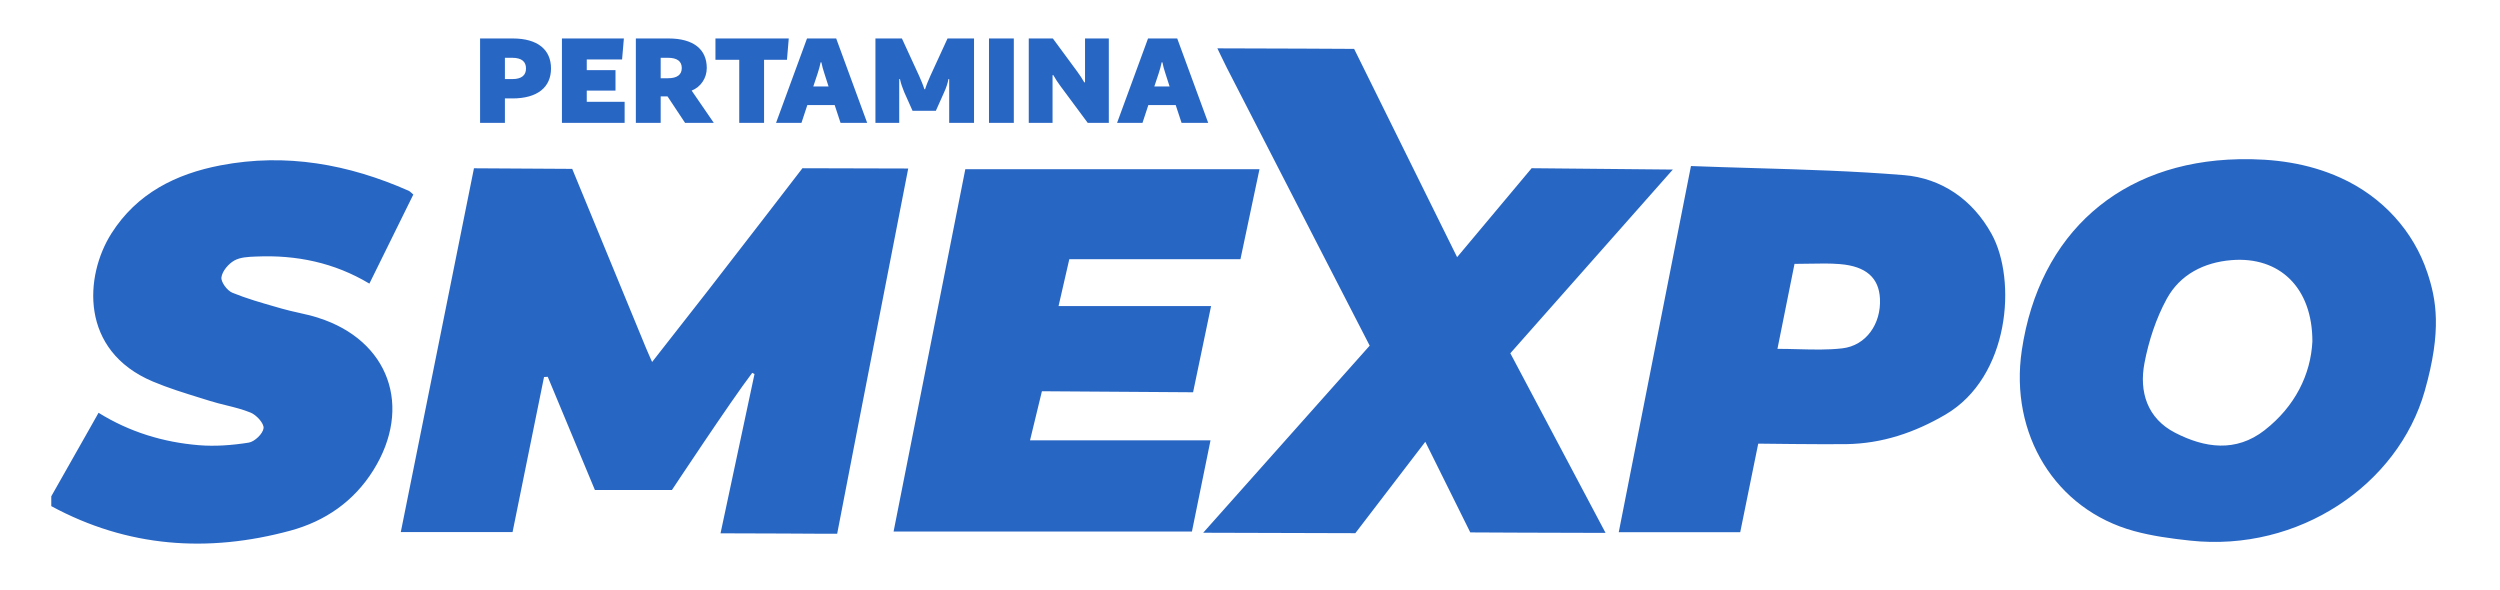
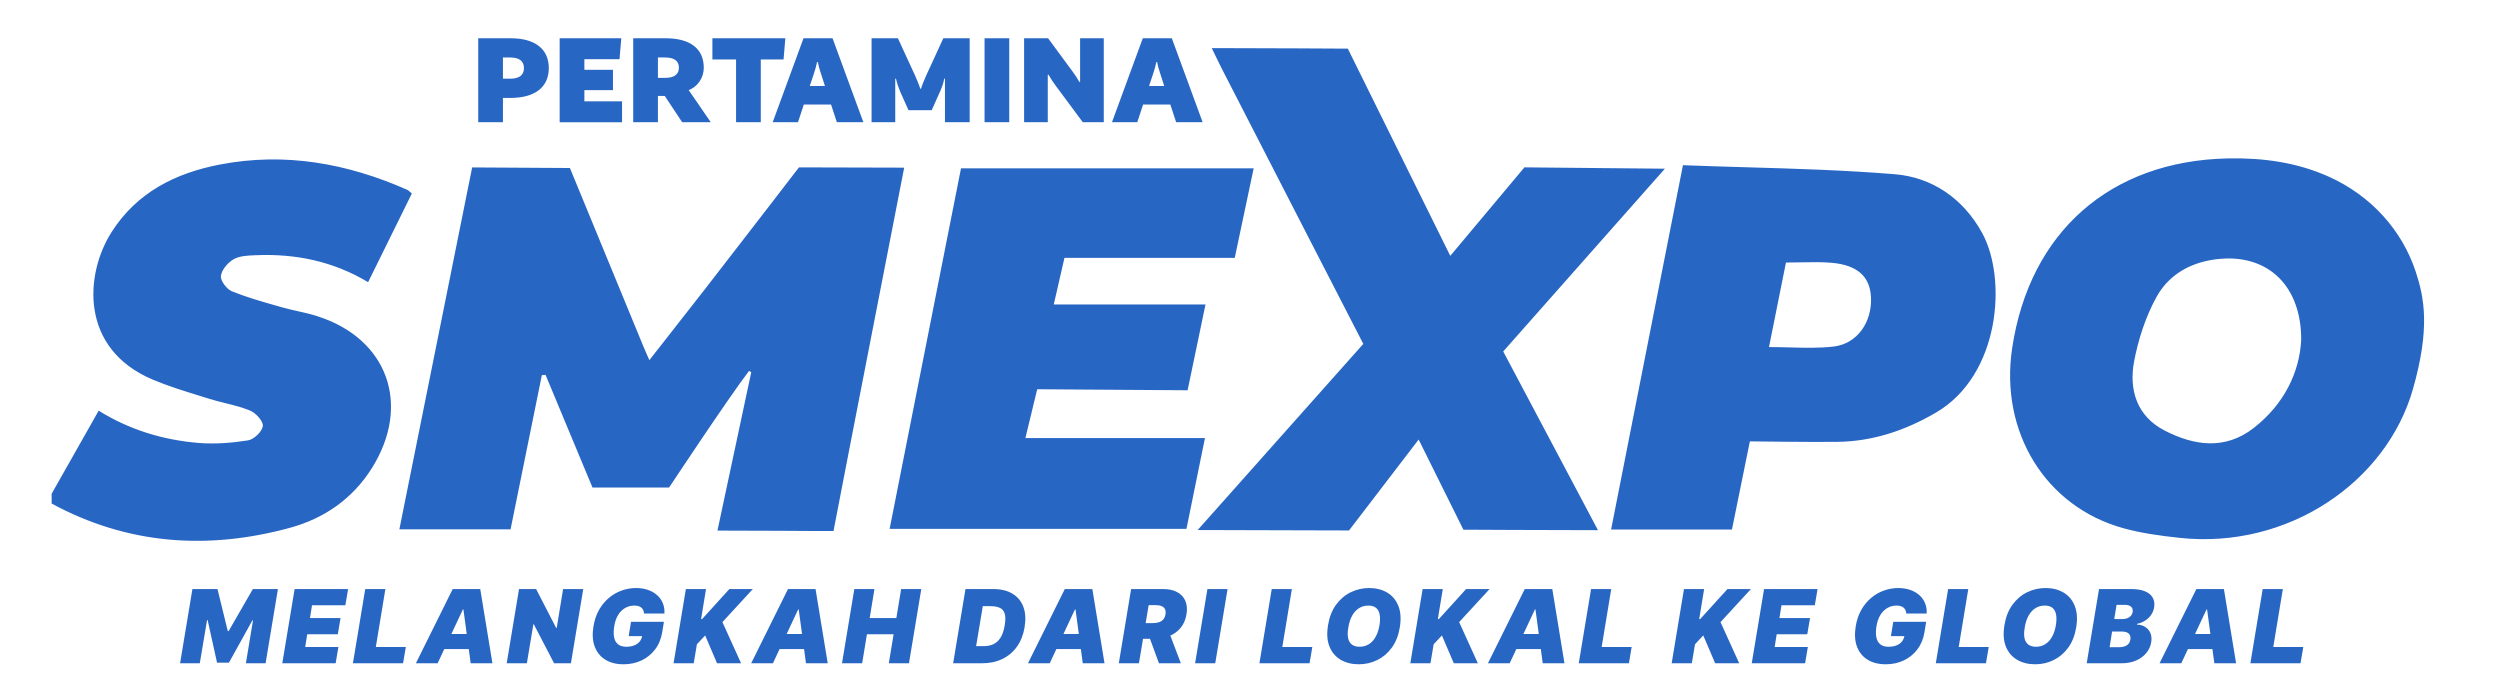
- <svg xmlns="http://www.w3.org/2000/svg" width="195" height="46" viewBox="0 0 195 46" fill="none">
-   <path fill-rule="evenodd" clip-rule="evenodd" d="M119.468 13.12L130.481 13.226L130.482 13.224C130.482 13.224 121.988 22.827 117.806 27.554L120.648 32.915L120.669 32.956C122.169 35.786 123.68 38.635 125.234 41.566C121.775 41.566 114.682 41.528 114.682 41.528L111.174 34.459L105.715 41.588L93.849 41.554L106.836 26.961C106.836 26.961 99.247 12.226 95.693 5.289C95.542 4.996 95.401 4.7 95.233 4.35L95.233 4.35L95.233 4.35L95.231 4.346C95.147 4.17 95.056 3.981 94.955 3.771C98.519 3.771 105.622 3.813 105.622 3.813L113.655 20.059L119.468 13.12ZM182.554 13.863C185.857 15.354 188.259 18.05 189.326 21.247L189.328 21.249C190.03 23.353 190.481 25.753 189.125 30.51C187.041 37.818 179.307 43.081 170.836 42.168C169.365 42.01 167.876 41.81 166.452 41.42C160.327 39.744 156.722 33.876 157.703 27.309C159.065 18.192 165.395 12.615 174.605 12.42C177.351 12.362 180.025 12.721 182.554 13.863ZM169.666 33.759C171.972 34.944 174.398 35.299 176.635 33.56L176.636 33.558C179.02 31.704 180.239 29.199 180.366 26.636C180.374 22.424 177.793 19.99 174.068 20.289C171.908 20.462 170.042 21.413 169.008 23.306C168.17 24.838 167.599 26.587 167.27 28.311C166.839 30.565 167.484 32.638 169.666 33.759ZM23.271 24.389L23.271 24.389L23.271 24.389L23.271 24.389L23.271 24.389C23.795 24.507 24.319 24.625 24.829 24.787V24.791C30.347 26.543 32.213 31.739 29.113 36.69C27.59 39.124 25.347 40.657 22.653 41.389C16.215 43.136 9.955 42.701 4 39.478V38.71C4.704 37.469 5.407 36.228 6.109 34.988L6.109 34.987L6.11 34.987L6.874 33.638L7.687 32.197C10.107 33.699 12.731 34.493 15.494 34.724C16.786 34.831 18.117 34.729 19.399 34.525C19.862 34.451 20.506 33.832 20.558 33.4C20.604 33.028 20.006 32.371 19.552 32.185C18.937 31.933 18.287 31.772 17.636 31.611L17.636 31.611C17.215 31.507 16.793 31.403 16.38 31.273C16.122 31.192 15.863 31.112 15.604 31.032C14.364 30.648 13.121 30.264 11.929 29.762C6.191 27.348 6.594 21.515 8.69 18.21C10.678 15.077 13.72 13.564 17.209 12.896C22.299 11.921 27.177 12.803 31.877 14.88C31.945 14.911 32.003 14.963 32.082 15.034L32.082 15.034C32.126 15.074 32.177 15.12 32.24 15.172L32.173 15.309C31.069 17.547 29.966 19.784 28.812 22.122C26.063 20.475 23.111 19.877 20.006 20.009L19.926 20.012C19.358 20.036 18.736 20.061 18.273 20.323C17.818 20.581 17.336 21.145 17.272 21.63C17.222 21.999 17.719 22.667 18.122 22.833C19.233 23.286 20.394 23.618 21.552 23.949L21.552 23.949C21.698 23.991 21.845 24.033 21.991 24.075C22.413 24.196 22.842 24.293 23.271 24.389L23.271 24.389L23.271 24.389L23.271 24.389L23.271 24.389ZM62.589 13.124C62.589 13.124 57.456 19.801 55.256 22.623C54.263 23.898 53.266 25.169 52.242 26.475L52.241 26.477L52.239 26.479C51.787 27.056 51.329 27.64 50.864 28.235C50.796 28.08 50.735 27.944 50.68 27.819L50.68 27.819L50.679 27.819C50.569 27.571 50.48 27.371 50.397 27.167C48.619 22.834 44.633 13.172 44.633 13.172L36.969 13.126C36.969 13.126 33.168 32.021 31.262 41.5H39.98C40.799 37.466 41.617 33.437 42.434 29.407L42.724 29.39C43.954 32.332 46.403 38.221 46.403 38.221H52.41C52.41 38.221 57.027 31.24 58.674 29.082C58.704 29.097 58.733 29.112 58.763 29.128C58.792 29.143 58.822 29.159 58.851 29.174C58.405 31.265 57.959 33.355 57.509 35.467L57.503 35.496L57.501 35.507C57.073 37.512 56.641 39.536 56.201 41.599C58.938 41.599 63.941 41.631 63.941 41.631H65.299C65.299 41.631 67.653 29.439 68.716 24.045C69.422 20.458 70.841 13.144 70.841 13.144L62.591 13.122L62.589 13.124ZM148.499 13.659C144.625 13.341 140.734 13.226 136.814 13.111C135.18 13.063 133.54 13.015 131.895 12.951C130.746 18.78 129.614 24.52 128.485 30.242L126.262 41.513H135.737L137.142 34.604C137.142 34.604 142.104 34.67 144.017 34.642C146.802 34.602 149.335 33.747 151.739 32.342C156.766 29.404 157.325 21.841 155.345 18.25C153.861 15.559 151.434 13.9 148.499 13.658V13.659ZM143.695 27.171C142.578 27.299 141.445 27.269 140.268 27.238C139.735 27.224 139.194 27.21 138.641 27.21C139.003 25.41 139.354 23.663 139.698 21.946L139.972 20.583C140.374 20.583 140.765 20.576 141.147 20.568C141.966 20.552 142.745 20.536 143.518 20.6C145.564 20.768 146.556 21.676 146.637 23.294C146.735 25.253 145.564 26.958 143.695 27.171ZM81.269 30.517C81.269 30.517 80.606 33.255 80.341 34.35L80.343 34.347H94.42C93.922 36.788 93.455 39.076 92.97 41.462H69.699C70.314 38.357 70.927 35.259 71.54 32.162C72.788 25.858 74.036 19.556 75.295 13.197H98.24C97.761 15.462 97.3 17.64 96.82 19.911L96.756 20.216H83.406C83.123 21.447 82.861 22.589 82.568 23.871H94.464L93.06 30.597L81.269 30.517Z" fill="#2866C4" />
-   <path fill-rule="evenodd" clip-rule="evenodd" d="M39.966 7.676H39.383V9.582H37.446V3H39.991C41.94 3 42.979 3.876 42.979 5.339C42.979 6.802 41.928 7.678 39.968 7.678L39.966 7.676ZM39.955 4.507H39.383V6.169H39.955C40.703 6.169 41.029 5.859 41.029 5.339C41.029 4.818 40.703 4.508 39.955 4.508V4.507ZM48.522 4.64H45.767V5.471H48.009V7.067H45.767V7.943H48.721V9.584H43.831V3H48.662L48.522 4.64ZM55.676 9.582L53.949 7.067H53.95C54.65 6.791 55.128 6.103 55.128 5.306C55.128 3.842 54.09 3 52.141 3H49.596V9.582H51.533V7.521H52.069L53.434 9.582H55.676ZM51.533 4.507H52.105V4.508C52.806 4.508 53.179 4.774 53.179 5.306C53.179 5.837 52.804 6.103 52.105 6.103H51.533V4.507ZM57.661 9.582V4.662H55.805V3H61.523L61.383 4.662H59.597V9.582H57.661ZM65.106 8.197L65.562 9.582H67.639L65.223 3H62.947L60.532 9.582H62.515L62.971 8.197H65.106ZM64.068 4.861C64.126 5.15 64.196 5.416 64.301 5.726L64.628 6.745H63.437L63.776 5.726C63.88 5.415 63.95 5.149 64.009 4.861H64.068ZM75.974 9.582H74.037V6.169H73.978C73.919 6.501 73.814 6.813 73.651 7.178L72.998 8.64H71.178L70.525 7.178C70.385 6.846 70.268 6.501 70.198 6.169H70.139V9.582H68.284V3H70.349L71.68 5.892C71.832 6.224 72.019 6.679 72.1 6.956H72.159C72.241 6.679 72.428 6.224 72.579 5.892L73.908 3H75.974V9.582ZM77.141 9.582H79.078V3H77.141V9.582ZM86.488 9.582H84.842L82.706 6.701C82.507 6.435 82.321 6.147 82.157 5.858H82.099V9.582H80.243V3H82.122L84.025 5.583C84.223 5.848 84.41 6.136 84.573 6.424H84.632V3H86.488V9.582ZM91.706 8.197L92.162 9.582H94.239L91.823 3H89.547L87.132 9.582H89.115L89.57 8.197H91.706ZM90.668 4.861C90.725 5.15 90.796 5.416 90.901 5.726L91.228 6.745H90.037L90.376 5.726C90.48 5.415 90.55 5.149 90.609 4.861H90.668Z" fill="#2866C4" />
+ <svg xmlns="http://www.w3.org/2000/svg" width="196" height="54" viewBox="0 0 196 54" fill="none">
+   <path fill-rule="evenodd" clip-rule="evenodd" d="M119.516 13.12L130.528 13.226L130.53 13.224C130.53 13.224 122.036 22.827 117.853 27.554L120.695 32.915L120.717 32.956C122.217 35.786 123.728 38.635 125.281 41.566C121.823 41.566 114.73 41.528 114.73 41.528L111.222 34.459L105.763 41.588L93.897 41.554L106.883 26.961C106.883 26.961 99.295 12.226 95.741 5.289C95.59 4.996 95.448 4.7 95.281 4.35L95.281 4.35L95.281 4.35L95.279 4.346C95.195 4.17 95.104 3.981 95.002 3.771C98.566 3.771 105.669 3.813 105.669 3.813L113.702 20.059L119.516 13.12ZM182.602 13.863C185.905 15.354 188.307 18.05 189.374 21.247L189.376 21.249C190.078 23.353 190.529 25.753 189.173 30.51C187.089 37.818 179.355 43.081 170.884 42.168C169.412 42.01 167.924 41.81 166.5 41.42C160.375 39.744 156.77 33.876 157.751 27.309C159.113 18.192 165.443 12.615 174.653 12.42C177.399 12.362 180.072 12.721 182.602 13.863ZM169.714 33.759C172.02 34.944 174.445 35.299 176.683 33.56L176.684 33.558C179.068 31.704 180.286 29.199 180.414 26.636C180.422 22.424 177.841 19.99 174.116 20.289C171.956 20.462 170.09 21.413 169.056 23.306C168.218 24.838 167.647 26.587 167.318 28.311C166.887 30.565 167.532 32.638 169.714 33.759ZM23.319 24.389L23.319 24.389L23.319 24.389L23.319 24.389L23.319 24.389C23.843 24.507 24.367 24.625 24.877 24.787V24.791C30.395 26.543 32.261 31.739 29.161 36.69C27.638 39.124 25.395 40.657 22.701 41.389C16.263 43.136 10.003 42.701 4.048 39.478V38.71C4.752 37.469 5.454 36.228 6.157 34.988L6.157 34.987L6.157 34.987L6.922 33.638L7.735 32.197C10.155 33.699 12.779 34.493 15.542 34.724C16.834 34.831 18.165 34.729 19.447 34.525C19.91 34.451 20.554 33.832 20.606 33.4C20.652 33.028 20.054 32.371 19.599 32.185C18.985 31.933 18.335 31.772 17.684 31.611L17.684 31.611C17.263 31.507 16.841 31.403 16.428 31.273C16.17 31.192 15.911 31.112 15.652 31.032C14.412 30.648 13.169 30.264 11.977 29.762C6.239 27.348 6.642 21.515 8.738 18.21C10.726 15.077 13.768 13.564 17.257 12.896C22.347 11.921 27.225 12.803 31.925 14.88C31.993 14.911 32.051 14.963 32.13 15.034L32.13 15.034C32.174 15.074 32.225 15.12 32.288 15.172L32.221 15.309C31.117 17.547 30.014 19.784 28.86 22.122C26.111 20.475 23.159 19.877 20.054 20.009L19.974 20.012C19.406 20.036 18.783 20.061 18.321 20.323C17.866 20.581 17.384 21.145 17.32 21.63C17.27 21.999 17.767 22.667 18.17 22.833C19.281 23.286 20.442 23.618 21.6 23.949L21.6 23.949C21.746 23.991 21.892 24.033 22.038 24.075C22.46 24.196 22.89 24.293 23.319 24.389L23.319 24.389L23.319 24.389L23.319 24.389L23.319 24.389ZM62.637 13.124C62.637 13.124 57.504 19.801 55.304 22.623C54.31 23.898 53.314 25.169 52.29 26.475L52.289 26.477L52.287 26.479C51.835 27.056 51.377 27.64 50.911 28.235C50.843 28.08 50.783 27.944 50.727 27.819L50.727 27.819L50.727 27.819C50.617 27.571 50.528 27.371 50.445 27.167C48.667 22.834 44.681 13.172 44.681 13.172L37.017 13.126C37.017 13.126 33.216 32.021 31.31 41.5H40.028C40.847 37.466 41.664 33.437 42.482 29.407L42.771 29.39C44.002 32.332 46.45 38.221 46.45 38.221H52.457C52.457 38.221 57.075 31.24 58.722 29.082C58.752 29.097 58.781 29.112 58.811 29.128C58.84 29.143 58.87 29.159 58.899 29.174C58.453 31.265 58.007 33.355 57.557 35.467L57.551 35.496L57.548 35.507C57.121 37.512 56.689 39.536 56.249 41.599C58.986 41.599 63.988 41.631 63.988 41.631H65.346C65.346 41.631 67.7 29.439 68.763 24.045C69.47 20.458 70.888 13.144 70.888 13.144L62.639 13.122L62.637 13.124ZM148.547 13.659C144.673 13.341 140.781 13.226 136.862 13.111C135.228 13.063 133.588 13.015 131.943 12.951C130.794 18.78 129.662 24.52 128.533 30.242L126.31 41.513H135.785L137.19 34.604C137.19 34.604 142.151 34.67 144.065 34.642C146.85 34.602 149.383 33.747 151.787 32.342C156.814 29.404 157.372 21.841 155.393 18.25C153.909 15.559 151.482 13.9 148.547 13.658V13.659ZM143.743 27.171C142.626 27.299 141.493 27.269 140.316 27.238C139.783 27.224 139.242 27.21 138.689 27.21C139.051 25.41 139.402 23.663 139.746 21.946L140.02 20.583C140.422 20.583 140.813 20.576 141.195 20.568C142.014 20.552 142.793 20.536 143.566 20.6C145.612 20.768 146.604 21.676 146.685 23.294C146.782 25.253 145.612 26.958 143.743 27.171ZM81.317 30.517C81.317 30.517 80.654 33.255 80.389 34.35L80.391 34.347H94.468C93.97 36.788 93.503 39.076 93.018 41.462H69.747C70.362 38.357 70.975 35.259 71.588 32.162C72.836 25.858 74.084 19.556 75.343 13.197H98.288C97.809 15.462 97.348 17.64 96.868 19.911L96.804 20.216H83.454C83.171 21.447 82.909 22.589 82.615 23.871H94.511L93.108 30.597L81.317 30.517Z" fill="#2866C4" />
+   <path fill-rule="evenodd" clip-rule="evenodd" d="M40.014 7.676H39.431V9.582H37.494V3H40.039C41.988 3 43.026 3.876 43.026 5.339C43.026 6.802 41.976 7.678 40.015 7.678L40.014 7.676ZM40.003 4.507H39.431V6.169H40.003C40.751 6.169 41.077 5.859 41.077 5.339C41.077 4.818 40.751 4.508 40.003 4.508V4.507ZM48.57 4.64H45.815V5.471H48.057V7.067H45.815V7.943H48.769V9.584H43.878V3H48.71L48.57 4.64ZM55.724 9.582L53.996 7.067H53.998C54.697 6.791 55.176 6.103 55.176 5.306C55.176 3.842 54.138 3 52.188 3H49.644V9.582H51.581V7.521H52.117L53.482 9.582H55.724ZM51.581 4.507H52.153V4.508C52.854 4.508 53.227 4.774 53.227 5.306C53.227 5.837 52.852 6.103 52.153 6.103H51.581V4.507ZM57.708 9.582V4.662H55.852V3H61.571L61.431 4.662H59.645V9.582H57.708ZM65.154 8.197L65.61 9.582H67.687L65.271 3H62.995L60.58 9.582H62.563L63.019 8.197H65.154ZM64.116 4.861C64.174 5.15 64.243 5.416 64.349 5.726L64.676 6.745H63.485L63.824 5.726C63.928 5.415 63.998 5.149 64.057 4.861H64.116ZM76.022 9.582H74.085V6.169H74.025C73.967 6.501 73.862 6.813 73.699 7.178L73.046 8.64H71.226L70.573 7.178C70.433 6.846 70.316 6.501 70.246 6.169H70.187V9.582H68.331V3H70.397L71.728 5.892C71.88 6.224 72.067 6.679 72.148 6.956H72.207C72.289 6.679 72.475 6.224 72.626 5.892L73.956 3H76.022V9.582ZM77.189 9.582H79.126V3H77.189V9.582ZM86.536 9.582H84.89L82.754 6.701C82.555 6.435 82.369 6.147 82.205 5.858H82.146V9.582H80.29V3H82.17L84.072 5.583C84.271 5.848 84.458 6.136 84.621 6.424H84.68V3H86.536V9.582ZM91.754 8.197L92.21 9.582H94.287L91.871 3H89.595L87.179 9.582H89.163L89.618 8.197H91.754ZM90.716 4.861C90.773 5.15 90.843 5.416 90.949 5.726L91.275 6.745H90.085L90.424 5.726C90.528 5.415 90.598 5.149 90.657 4.861H90.716Z" fill="#2866C4" />
+   <path d="M15.085 46.182H17.051L17.858 49.477H17.926L19.823 46.182H21.789L20.823 52H19.278L19.835 48.636H19.789L17.948 51.955H17.017L16.278 48.614H16.233L15.664 52H14.119L15.085 46.182ZM22.132 52L23.098 46.182H27.291L27.075 47.455H24.462L24.302 48.455H26.7L26.484 49.727H24.087L23.927 50.727H26.53L26.314 52H22.132ZM27.669 52L28.634 46.182H30.214L29.464 50.727H31.816L31.6 52H27.669ZM34.31 52H32.606L35.492 46.182H37.651L38.606 52H36.901L36.333 47.784H36.288L34.31 52ZM34.378 49.705H37.583L37.378 50.886H34.174L34.378 49.705ZM45.726 46.182L44.76 52H43.442L41.851 48.943H41.817L41.306 52H39.726L40.692 46.182H42.033L43.601 49.227H43.647L44.147 46.182H45.726ZM50.493 48.102C50.486 48.002 50.465 47.914 50.431 47.838C50.397 47.76 50.349 47.695 50.286 47.642C50.224 47.587 50.146 47.546 50.053 47.52C49.962 47.492 49.855 47.477 49.732 47.477C49.467 47.477 49.225 47.541 49.008 47.668C48.79 47.794 48.607 47.977 48.459 48.216C48.313 48.455 48.213 48.742 48.158 49.08C48.101 49.42 48.097 49.712 48.144 49.955C48.191 50.197 48.294 50.383 48.451 50.511C48.61 50.64 48.825 50.705 49.096 50.705C49.338 50.705 49.547 50.669 49.724 50.599C49.9 50.529 50.041 50.43 50.147 50.301C50.253 50.172 50.319 50.021 50.346 49.847L50.618 49.875H49.289L49.471 48.75H52.05L51.92 49.557C51.833 50.087 51.645 50.541 51.357 50.918C51.071 51.293 50.715 51.581 50.289 51.781C49.863 51.98 49.395 52.08 48.886 52.08C48.321 52.08 47.845 51.959 47.456 51.719C47.068 51.478 46.791 51.135 46.624 50.69C46.459 50.245 46.427 49.716 46.528 49.102C46.607 48.621 46.751 48.195 46.959 47.824C47.17 47.453 47.426 47.139 47.729 46.883C48.032 46.626 48.367 46.432 48.732 46.301C49.098 46.169 49.476 46.102 49.868 46.102C50.211 46.102 50.523 46.151 50.803 46.25C51.083 46.347 51.323 46.485 51.522 46.665C51.721 46.843 51.869 47.054 51.968 47.298C52.068 47.543 52.109 47.811 52.09 48.102H50.493ZM52.807 52L53.773 46.182H55.352L54.966 48.534H55.046L57.182 46.182H59.023L56.637 48.773L58.102 52H56.216L55.284 49.818L54.637 50.511L54.387 52H52.807ZM60.597 52H58.893L61.779 46.182H63.938L64.893 52H63.188L62.62 47.784H62.574L60.597 52ZM60.665 49.705H63.87L63.665 50.886H60.461L60.665 49.705ZM66.013 52L66.979 46.182H68.558L68.183 48.455H70.274L70.649 46.182H72.229L71.263 52H69.683L70.058 49.727H67.968L67.593 52H66.013ZM76.999 52H74.727L75.693 46.182H77.874C78.473 46.182 78.973 46.302 79.374 46.543C79.776 46.783 80.061 47.127 80.23 47.574C80.398 48.021 80.431 48.553 80.329 49.17C80.231 49.765 80.031 50.274 79.73 50.696C79.43 51.118 79.048 51.441 78.582 51.665C78.118 51.888 77.59 52 76.999 52ZM76.528 50.659H77.102C77.39 50.659 77.646 50.609 77.872 50.508C78.099 50.406 78.288 50.236 78.44 49.997C78.593 49.757 78.704 49.428 78.772 49.011C78.837 48.617 78.835 48.313 78.766 48.099C78.698 47.883 78.569 47.734 78.377 47.651C78.186 47.565 77.939 47.523 77.636 47.523H77.051L76.528 50.659ZM82.298 52H80.594L83.48 46.182H85.639L86.594 52H84.889L84.321 47.784H84.275L82.298 52ZM82.366 49.705H85.571L85.366 50.886H82.162L82.366 49.705ZM87.714 52L88.68 46.182H91.191C91.623 46.182 91.988 46.26 92.285 46.418C92.582 46.575 92.796 46.801 92.927 47.097C93.058 47.392 93.089 47.746 93.021 48.159C92.953 48.576 92.802 48.927 92.569 49.213C92.338 49.497 92.043 49.713 91.686 49.861C91.329 50.007 90.93 50.08 90.487 50.08H88.987L89.191 48.852H90.373C90.559 48.852 90.722 48.83 90.862 48.784C91.002 48.737 91.115 48.663 91.203 48.562C91.29 48.46 91.347 48.326 91.373 48.159C91.4 47.992 91.386 47.857 91.333 47.753C91.28 47.647 91.192 47.569 91.069 47.52C90.946 47.469 90.793 47.443 90.612 47.443H90.055L89.293 52H87.714ZM91.566 49.33L92.578 52H90.862L89.884 49.33H91.566ZM96.241 46.182L95.275 52H93.696L94.662 46.182H96.241ZM98.738 52L99.704 46.182H101.283L100.533 50.727H102.885L102.669 52H98.738ZM109.744 49.193C109.638 49.826 109.427 50.356 109.113 50.784C108.799 51.212 108.417 51.535 107.968 51.753C107.519 51.971 107.039 52.08 106.528 52.08C105.982 52.08 105.509 51.961 105.107 51.724C104.706 51.488 104.413 51.141 104.229 50.685C104.046 50.228 104.009 49.67 104.119 49.011C104.221 48.379 104.429 47.847 104.744 47.415C105.058 46.983 105.442 46.656 105.894 46.435C106.347 46.213 106.831 46.102 107.346 46.102C107.888 46.102 108.358 46.222 108.758 46.46C109.159 46.699 109.451 47.048 109.633 47.508C109.817 47.969 109.854 48.53 109.744 49.193ZM108.153 49.011C108.206 48.678 108.21 48.398 108.164 48.17C108.119 47.941 108.023 47.769 107.877 47.653C107.731 47.536 107.535 47.477 107.289 47.477C107.009 47.477 106.761 47.545 106.545 47.682C106.329 47.818 106.15 48.014 106.008 48.27C105.866 48.526 105.766 48.833 105.71 49.193C105.649 49.53 105.643 49.811 105.693 50.034C105.744 50.258 105.844 50.425 105.994 50.537C106.145 50.649 106.342 50.705 106.585 50.705C106.861 50.705 107.105 50.638 107.318 50.506C107.532 50.373 107.709 50.181 107.849 49.929C107.991 49.677 108.092 49.371 108.153 49.011ZM110.569 52L111.534 46.182H113.114L112.728 48.534H112.807L114.944 46.182H116.784L114.398 48.773L115.864 52H113.978L113.046 49.818L112.398 50.511L112.148 52H110.569ZM118.359 52H116.654L119.541 46.182H121.7L122.654 52H120.95L120.381 47.784H120.336L118.359 52ZM118.427 49.705H121.631L121.427 50.886H118.222L118.427 49.705ZM123.775 52L124.74 46.182H126.32L125.57 50.727H127.922L127.706 52H123.775ZM131.059 52L132.024 46.182H133.604L133.218 48.534H133.297L135.434 46.182H137.274L134.888 48.773L136.354 52H134.468L133.536 49.818L132.888 50.511L132.638 52H131.059ZM137.337 52L138.303 46.182H142.496L142.281 47.455H139.667L139.508 48.455H141.906L141.69 49.727H139.292L139.133 50.727H141.735L141.519 52H137.337ZM149.454 48.102C149.446 48.002 149.425 47.914 149.391 47.838C149.357 47.76 149.309 47.695 149.246 47.642C149.184 47.587 149.106 47.546 149.013 47.52C148.923 47.492 148.816 47.477 148.692 47.477C148.427 47.477 148.186 47.541 147.968 47.668C147.75 47.794 147.567 47.977 147.42 48.216C147.274 48.455 147.173 48.742 147.119 49.08C147.062 49.42 147.057 49.712 147.104 49.955C147.152 50.197 147.254 50.383 147.411 50.511C147.57 50.64 147.785 50.705 148.056 50.705C148.298 50.705 148.508 50.669 148.684 50.599C148.86 50.529 149.001 50.43 149.107 50.301C149.213 50.172 149.28 50.021 149.306 49.847L149.579 49.875H148.249L148.431 48.75H151.011L150.88 49.557C150.793 50.087 150.605 50.541 150.317 50.918C150.031 51.293 149.675 51.581 149.249 51.781C148.823 51.98 148.355 52.08 147.846 52.08C147.281 52.08 146.805 51.959 146.417 51.719C146.029 51.478 145.751 51.135 145.584 50.69C145.42 50.245 145.388 49.716 145.488 49.102C145.567 48.621 145.711 48.195 145.92 47.824C146.13 47.453 146.387 47.139 146.69 46.883C146.993 46.626 147.327 46.432 147.692 46.301C148.058 46.169 148.437 46.102 148.829 46.102C149.172 46.102 149.483 46.151 149.763 46.25C150.044 46.347 150.283 46.485 150.482 46.665C150.681 46.843 150.83 47.054 150.928 47.298C151.029 47.543 151.069 47.811 151.05 48.102H149.454ZM151.767 52L152.733 46.182H154.313L153.563 50.727H155.915L155.699 52H151.767ZM162.773 49.193C162.667 49.826 162.457 50.356 162.143 50.784C161.828 51.212 161.447 51.535 160.998 51.753C160.549 51.971 160.069 52.08 159.557 52.08C159.012 52.08 158.539 51.961 158.137 51.724C157.735 51.488 157.443 51.141 157.259 50.685C157.075 50.228 157.039 49.67 157.148 49.011C157.251 48.379 157.459 47.847 157.773 47.415C158.088 46.983 158.471 46.656 158.924 46.435C159.377 46.213 159.86 46.102 160.376 46.102C160.917 46.102 161.388 46.222 161.788 46.46C162.189 46.699 162.481 47.048 162.663 47.508C162.846 47.969 162.883 48.53 162.773 49.193ZM161.182 49.011C161.235 48.678 161.239 48.398 161.194 48.17C161.148 47.941 161.053 47.769 160.907 47.653C160.761 47.536 160.565 47.477 160.319 47.477C160.039 47.477 159.79 47.545 159.575 47.682C159.359 47.818 159.18 48.014 159.038 48.27C158.896 48.526 158.796 48.833 158.739 49.193C158.679 49.53 158.673 49.811 158.722 50.034C158.773 50.258 158.874 50.425 159.023 50.537C159.175 50.649 159.372 50.705 159.614 50.705C159.891 50.705 160.135 50.638 160.347 50.506C160.561 50.373 160.738 50.181 160.878 49.929C161.021 49.677 161.122 49.371 161.182 49.011ZM163.598 52L164.564 46.182H167.087C167.53 46.182 167.893 46.242 168.175 46.361C168.459 46.48 168.66 46.649 168.777 46.867C168.897 47.084 168.932 47.341 168.882 47.636C168.844 47.849 168.763 48.043 168.638 48.219C168.515 48.393 168.359 48.541 168.169 48.662C167.982 48.781 167.773 48.864 167.541 48.909L167.53 48.966C167.78 48.974 167.998 49.036 168.184 49.153C168.369 49.269 168.505 49.43 168.593 49.636C168.68 49.841 168.701 50.08 168.655 50.352C168.602 50.67 168.472 50.954 168.266 51.202C168.059 51.45 167.791 51.645 167.462 51.787C167.132 51.929 166.757 52 166.337 52H163.598ZM165.394 50.739H166.132C166.394 50.739 166.599 50.688 166.749 50.588C166.9 50.488 166.99 50.341 167.019 50.148C167.041 50.011 167.03 49.896 166.985 49.801C166.939 49.706 166.862 49.635 166.755 49.585C166.647 49.536 166.511 49.511 166.348 49.511H165.587L165.394 50.739ZM165.757 48.534H166.405C166.541 48.534 166.666 48.512 166.78 48.469C166.894 48.425 166.987 48.362 167.061 48.278C167.135 48.195 167.182 48.095 167.201 47.977C167.229 47.795 167.185 47.657 167.07 47.562C166.956 47.468 166.803 47.42 166.61 47.42H165.939L165.757 48.534ZM171.013 52H169.309L172.195 46.182H174.354L175.309 52H173.604L173.036 47.784H172.991L171.013 52ZM171.082 49.705H174.286L174.082 50.886H170.877L171.082 49.705ZM176.429 52L177.395 46.182H178.975L178.225 50.727H180.577L180.361 52H176.429Z" fill="#2866C3" />
</svg>
